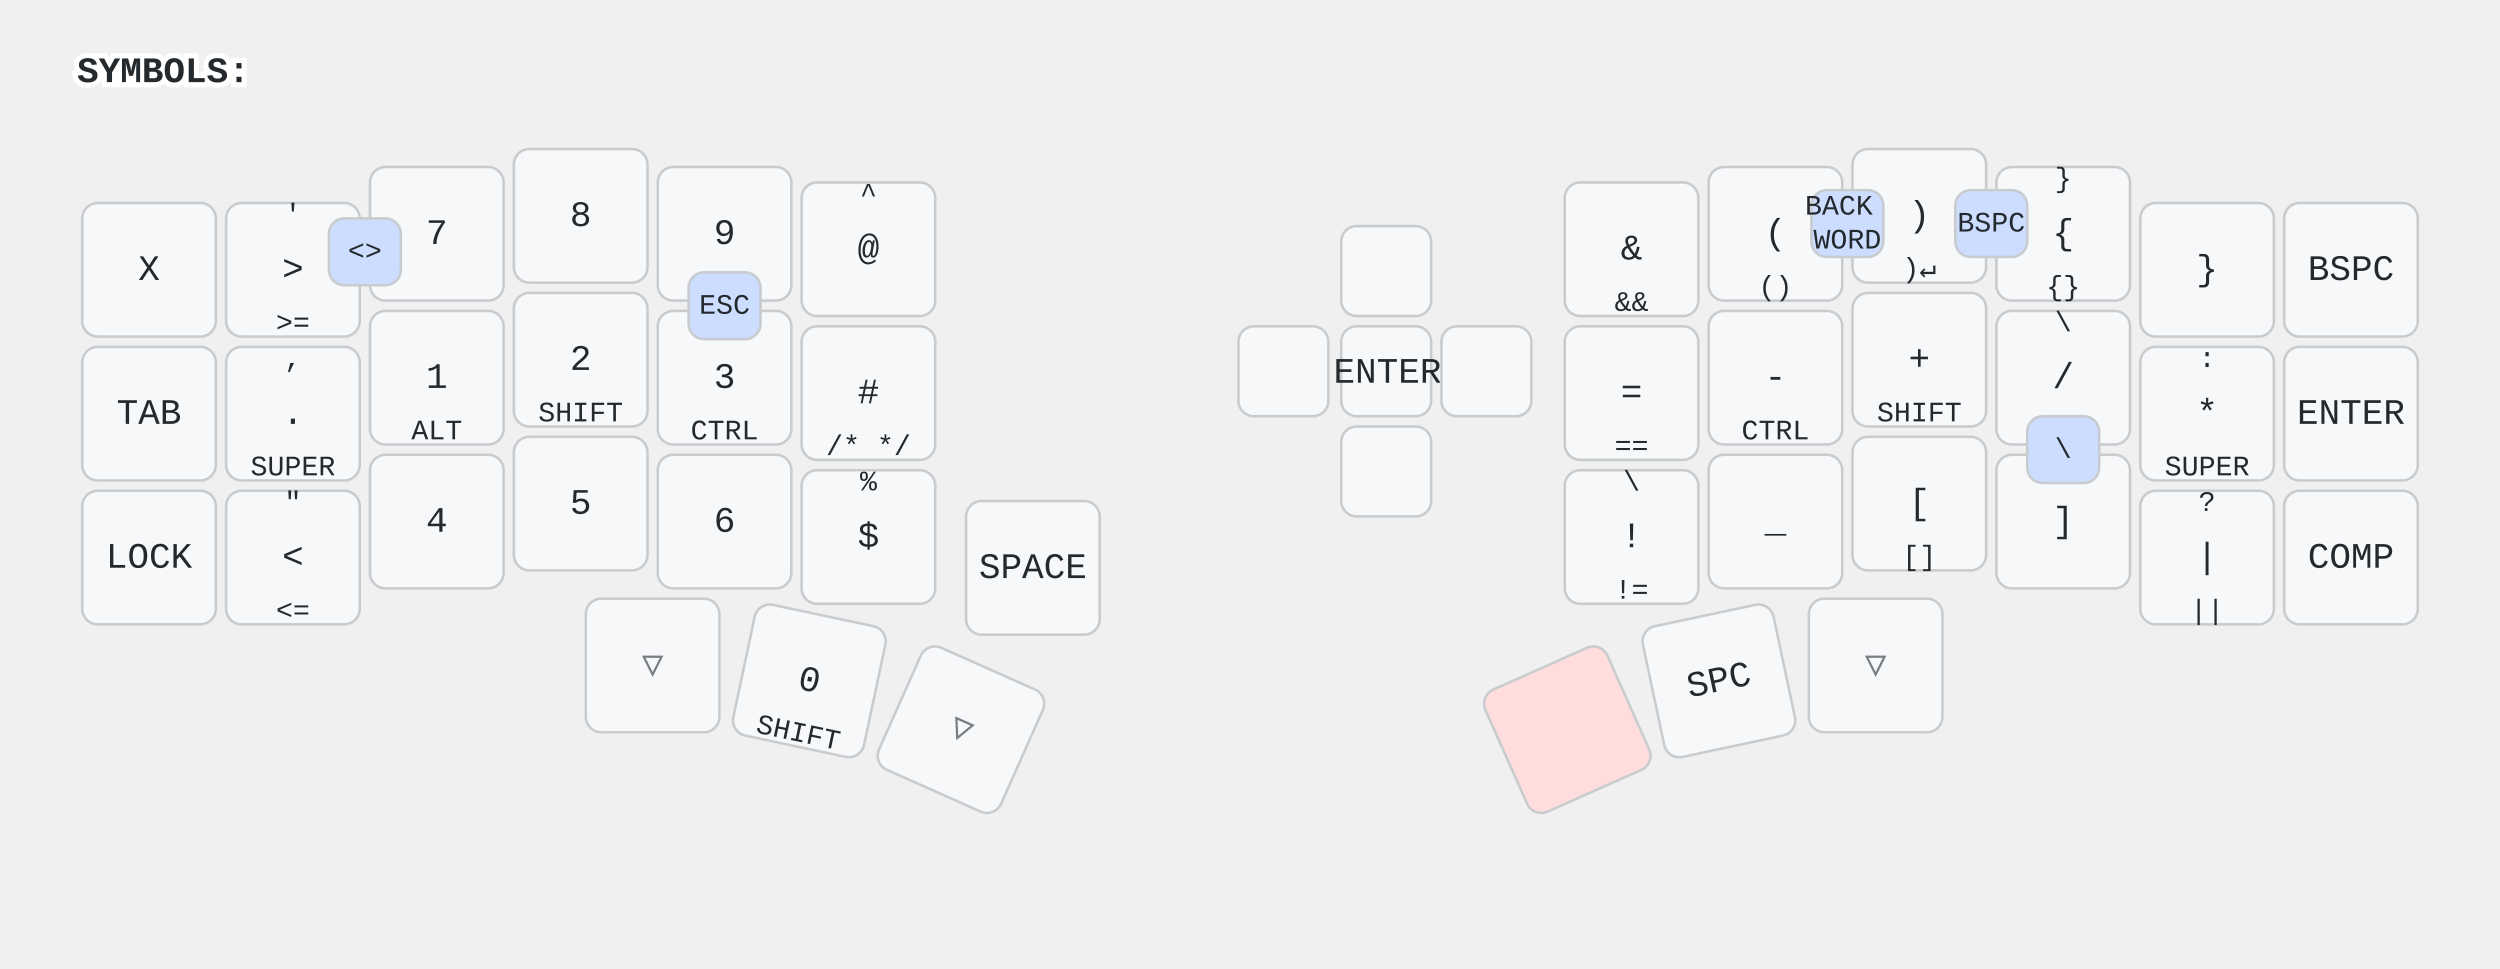
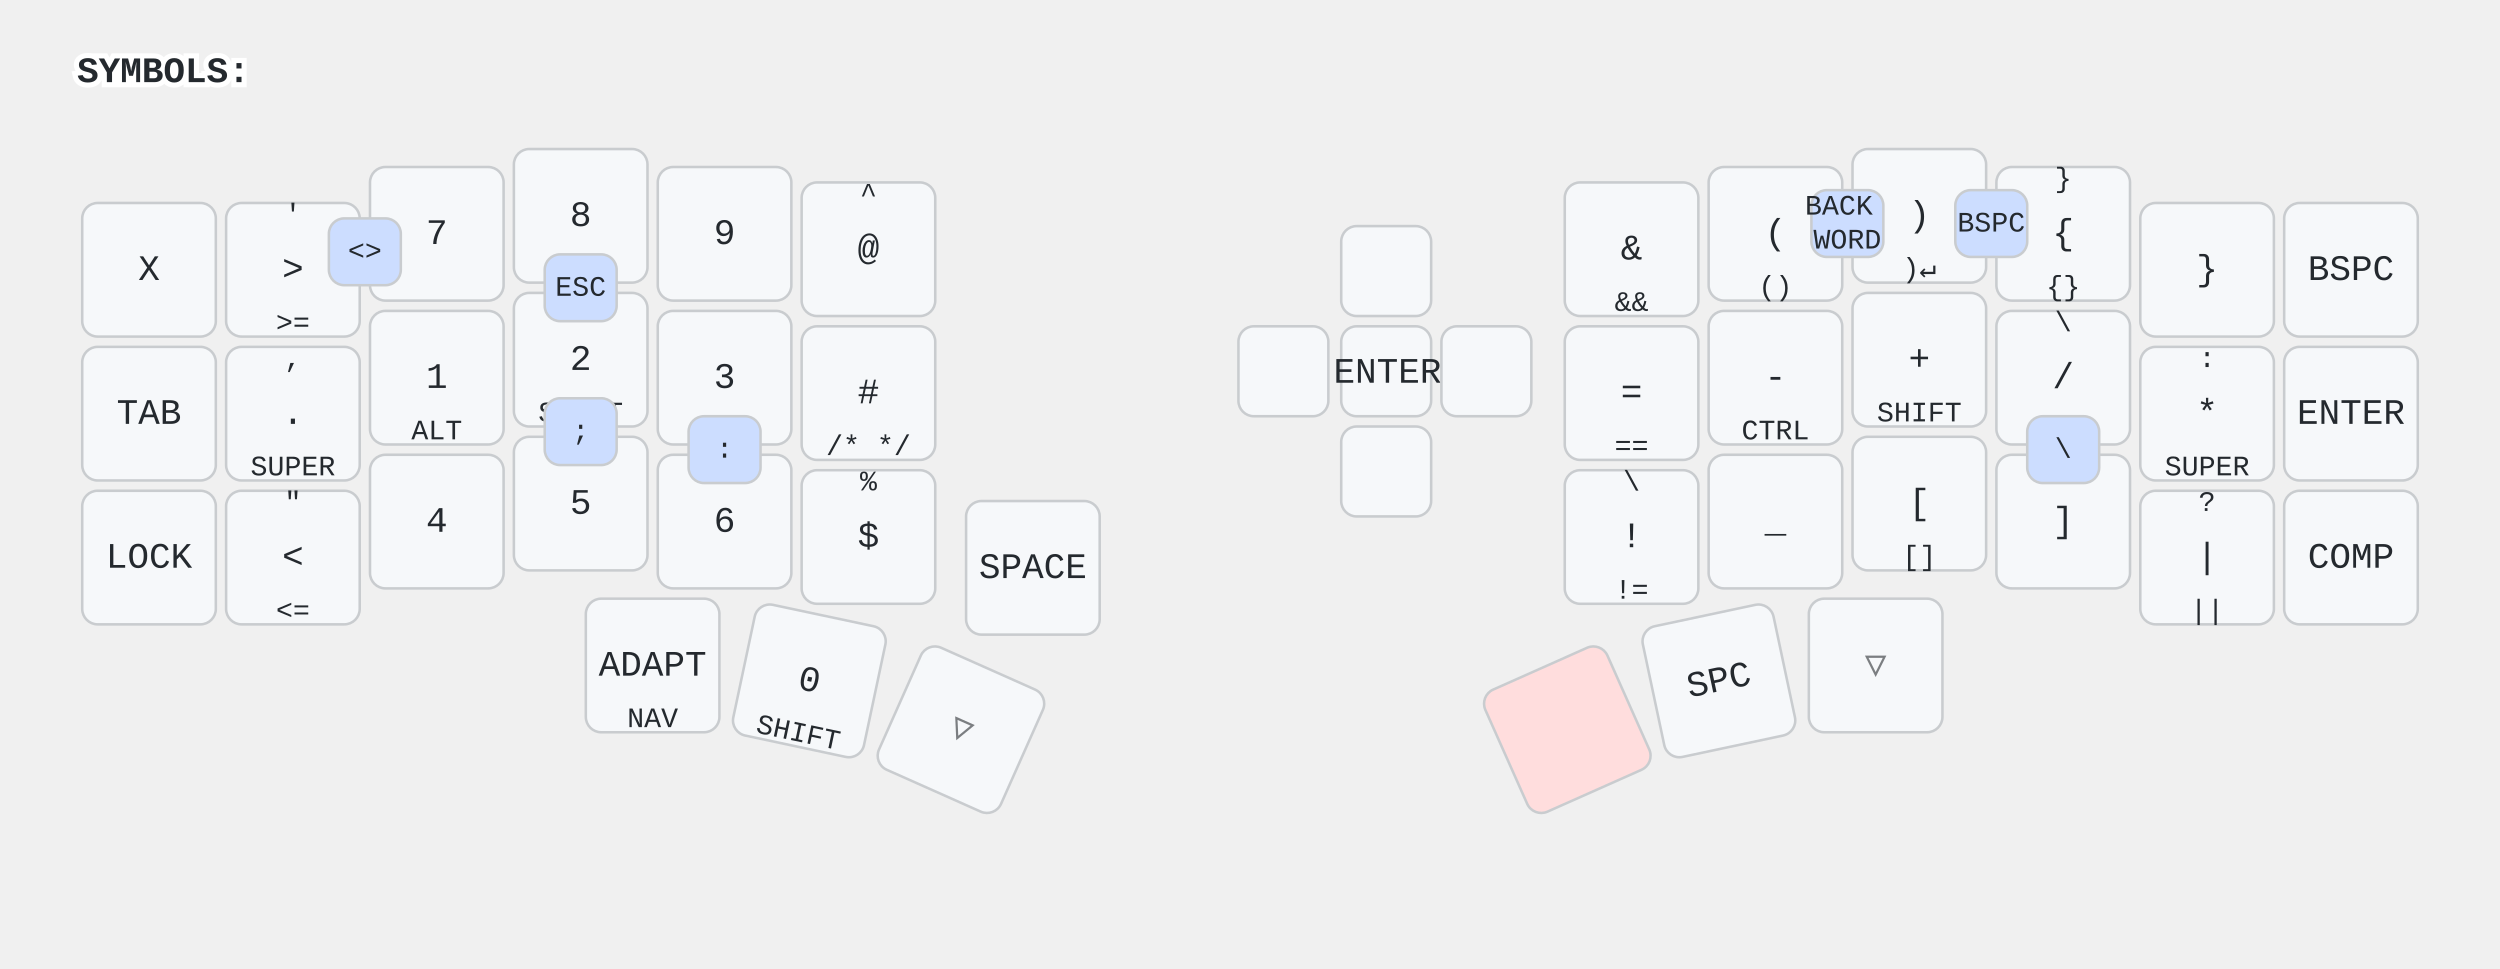
<svg xmlns="http://www.w3.org/2000/svg" xmlns:xlink="http://www.w3.org/1999/xlink" width="973" height="377" viewBox="0 0 973 377" class="keymap">
  <defs>/* start glyphs */
<svg id="mdi:arrow-down-bold">
      <svg id="mdi-arrow-down-bold" viewBox="0 0 24 24">
        <path d="M9,4H15V12H19.84L12,19.84L4.16,12H9V4Z" />
      </svg>
    </svg>
    <svg id="mdi:arrow-left-bold">
      <svg id="mdi-arrow-left-bold" viewBox="0 0 24 24">
        <path d="M20,9V15H12V19.84L4.16,12L12,4.16V9H20Z" />
      </svg>
    </svg>
    <svg id="mdi:arrow-right-bold">
      <svg id="mdi-arrow-right-bold" viewBox="0 0 24 24">
        <path d="M4,15V9H12V4.16L19.84,12L12,19.84V15H4Z" />
      </svg>
    </svg>
    <svg id="mdi:arrow-up-bold">
      <svg id="mdi-arrow-up-bold" viewBox="0 0 24 24">
        <path d="M15,20H9V12H4.16L12,4.16L19.84,12H15V20Z" />
      </svg>
    </svg>
    <svg id="mdi:menu-down">
      <svg id="mdi-menu-down" viewBox="0 0 24 24">
        <path d="M7,10L12,15L17,10H7Z" />
      </svg>
    </svg>
    <svg id="mdi:menu-left">
      <svg id="mdi-menu-left" viewBox="0 0 24 24">
        <path d="M14,7L9,12L14,17V7Z" />
      </svg>
    </svg>
    <svg id="mdi:menu-right">
      <svg id="mdi-menu-right" viewBox="0 0 24 24">
        <path d="M10,17L15,12L10,7V17Z" />
      </svg>
    </svg>
    <svg id="mdi:menu-up">
      <svg id="mdi-menu-up" viewBox="0 0 24 24">
        <path d="M7,15L12,10L17,15H7Z" />
      </svg>
    </svg>
    <svg id="mdi:mouse-left-click-outline">
      <svg id="mdi-mouse-left-click-outline" viewBox="0 0 24 24">
        <path d="M13 9V1.07C13.7 1.16 14.37 1.33 15 1.59C17.33 2.53 19.11 4.53 19.75 7C19.91 7.64 20 8.31 20 9H13M17.66 7C17.18 5.65 16.23 4.5 15 3.81V7H17.66M6 15V13H18V15C18 16.59 17.37 18.12 16.24 19.24C15.12 20.37 13.59 21 12 21C10.41 21 8.88 20.37 7.76 19.24C6.63 18.12 6 16.59 6 15M4 15C4 17.12 4.84 19.16 6.34 20.66C7.84 22.16 9.88 23 12 23C14.12 23 16.16 22.16 17.66 20.66C19.16 19.16 20 17.12 20 15V11H4V15M11 9V1.07C7.06 1.56 4 4.92 4 9H11Z" />
      </svg>
    </svg>
    <svg id="mdi:mouse-right-click-outline">
      <svg id="mdi-mouse-right-click-outline" viewBox="0 0 24 24">
        <path d="M13 9V1.07C16.94 1.56 20 4.92 20 9H13M11 9V1.07C10.3 1.16 9.63 1.33 9 1.59C6.67 2.53 4.89 4.53 4.25 7C4.09 7.64 4 8.31 4 9H11M6.34 7C6.82 5.65 7.78 4.5 9 3.81V7H6.34M6 15V13H18V15C18 16.59 17.37 18.12 16.24 19.24C15.12 20.37 13.59 21 12 21C10.41 21 8.88 20.37 7.76 19.24C6.63 18.12 6 16.59 6 15M4 15C4 17.12 4.84 19.16 6.34 20.66C7.84 22.16 9.88 23 12 23C14.12 23 16.16 22.16 17.66 20.66C19.16 19.16 20 17.12 20 15V11H4V15Z" />
      </svg>
    </svg>
    <svg id="mdi:mouse-scroll-wheel">
      <svg id="mdi-mouse-scroll-wheel" viewBox="0 0 24 24">
        <path d="M11 1.07C7.05 1.56 4 4.92 4 9H11V7.73C10.4 7.39 10 6.74 10 6V4C10 3.26 10.4 2.61 11 2.27V1.07M13 9V7.73C13.6 7.39 14 6.74 14 6V4C14 3.26 13.6 2.61 13 2.27V1.07C16.94 1.56 20 4.92 20 9H13M4 15C4 17.12 4.84 19.16 6.34 20.66C7.84 22.16 9.88 23 12 23C14.12 23 16.16 22.16 17.66 20.66C19.16 19.16 20 17.12 20 15V11H4V15M13 6V4C13 3.45 12.55 3 12 3C11.45 3 11 3.45 11 4V6C11 6.55 11.45 7 12 7C12.55 7 13 6.55 13 6Z" />
      </svg>
    </svg>
    <svg id="mdi:pan-down">
      <svg id="mdi-pan-down" viewBox="0 0 24 24">
        <path d="M12,10A2,2 0 0,0 10,12A2,2 0 0,0 12,14A2,2 0 0,0 14,12A2,2 0 0,0 12,10M8,17L12,21.5L16,17H8Z" />
      </svg>
    </svg>
    <svg id="mdi:pan-left">
      <svg id="mdi-pan-left" viewBox="0 0 24 24">
        <path d="M7,8L2.5,12L7,16V8M12,10A2,2 0 0,0 10,12A2,2 0 0,0 12,14A2,2 0 0,0 14,12A2,2 0 0,0 12,10Z" />
      </svg>
    </svg>
    <svg id="mdi:pan-right">
      <svg id="mdi-pan-right" viewBox="0 0 24 24">
        <path d="M17,8V16L21.5,12L17,8M12,10A2,2 0 0,0 10,12A2,2 0 0,0 12,14A2,2 0 0,0 14,12A2,2 0 0,0 12,10Z" />
      </svg>
    </svg>
    <svg id="mdi:pan-up">
      <svg id="mdi-pan-up" viewBox="0 0 24 24">
        <path d="M12,2.5L8,7H16L12,2.5M12,10A2,2 0 0,0 10,12A2,2 0 0,0 12,14A2,2 0 0,0 14,12A2,2 0 0,0 12,10Z" />
      </svg>
    </svg>
  </defs>/* end glyphs */
<style>/* inherit to force styles through use tags */
svg path {
    fill: inherit;
}

/* font and background color specifications */
svg.keymap {
    font-family: SFMono-Regular,Consolas,Liberation Mono,Menlo,monospace;
    font-size: 14px;
    font-kerning: normal;
    text-rendering: optimizeLegibility;
    fill: #24292e;
}

/* default key styling */
rect.key {
    fill: #f6f8fa;
}

rect.key, rect.combo {
    stroke: #c9cccf;
    stroke-width: 1;
}

/* default key side styling, only used is draw_key_sides is set */
rect.side {
    filter: brightness(90%);
}

/* color accent for combo boxes */
rect.combo, rect.combo-separate {
    fill: #cdf;
}

/* color accent for held keys */
rect.held, rect.combo.held {
    fill: #fdd;
}

/* color accent for ghost (optional) keys */
rect.ghost, rect.combo.ghost {
    stroke-dasharray: 4, 4;
    stroke-width: 2;
}

text {
    text-anchor: middle;
    dominant-baseline: middle;
}

/* styling for layer labels */
text.label {
    font-weight: bold;
    text-anchor: start;
    stroke: white;
    stroke-width: 4;
    paint-order: stroke;
}

/* styling for optional footer */
text.footer {
    text-anchor: end;
    dominant-baseline: auto;
    stroke: white;
    stroke-width: 4;
    paint-order: stroke;
}

- /* styling for combo tap, and key hold/shifted label text */
- text.combo, text.hold, text.shifted {
+ /* styling for combo tap, and key non-tap label text */
+ text.combo, text.hold, text.shifted, text.left, text.right {
    font-size: 11px;
}

text.hold {
    text-anchor: middle;
    dominant-baseline: auto;
}

text.shifted {
    text-anchor: middle;
    dominant-baseline: hanging;
}

+ text.left {
+     text-anchor: start;
+ }
+ 
+ text.right {
+     text-anchor: end;
+ }
+ 
text.layer-activator {
    text-decoration: underline;
}

/* styling for hold/shifted label text in combo box */
- text.combo.hold, text.combo.shifted {
+ text.combo.hold, text.combo.shifted, text.combo.left, text.combo.right {
    font-size: 8px;
}

/* lighter symbol for transparent keys */
text.trans {
    fill: #7b7e81;
}

/* styling for combo dendrons */
path.combo {
    stroke-width: 1;
    stroke: gray;
    fill: none;
}

/* Start Tabler Icons Cleanup */
/* cannot use height/width with glyphs */
.icon-tabler &gt; path {
    fill: inherit;
    stroke: inherit;
    stroke-width: 2;
}
/* hide tabler's default box */
.icon-tabler &gt; path[stroke="none"][fill="none"] {
    visibility: hidden;
}
/* End Tabler Icons Cleanup */
</style>
  <g transform="translate(30, 0)" class="layer-SYMBOLS">
    <text x="0" y="28" class="label" id="SYMBOLS">SYMBOLS:</text>
    <g transform="translate(0, 56)">
      <g transform="translate(28, 49)" class="key keypos-0">
        <rect rx="6" ry="6" x="-26" y="-26" width="52" height="52" class="key" />
        <text x="0" y="0" class="key tap">X</text>
      </g>
      <g transform="translate(84, 49)" class="key keypos-1">
        <rect rx="6" ry="6" x="-26" y="-26" width="52" height="52" class="key" />
        <text x="0" y="0" class="key tap">&gt;</text>
        <text x="0" y="24" class="key hold">&gt;=</text>
        <text x="0" y="-24" class="key shifted">'</text>
      </g>
      <g transform="translate(140, 35)" class="key keypos-2">
        <rect rx="6" ry="6" x="-26" y="-26" width="52" height="52" class="key" />
        <text x="0" y="0" class="key tap">7</text>
      </g>
      <g transform="translate(196, 28)" class="key keypos-3">
        <rect rx="6" ry="6" x="-26" y="-26" width="52" height="52" class="key" />
        <text x="0" y="0" class="key tap">8</text>
      </g>
      <g transform="translate(252, 35)" class="key keypos-4">
        <rect rx="6" ry="6" x="-26" y="-26" width="52" height="52" class="key" />
        <text x="0" y="0" class="key tap">9</text>
      </g>
      <g transform="translate(308, 41)" class="key keypos-5">
        <rect rx="6" ry="6" x="-26" y="-26" width="52" height="52" class="key" />
        <text x="0" y="0" class="key tap">@</text>
        <text x="0" y="-24" class="key shifted">^</text>
      </g>
      <g transform="translate(510, 50)" class="key keypos-6">
        <rect rx="6" ry="6" x="-18" y="-18" width="35" height="35" class="key" />
        <use href="#mdi:arrow-up-bold" xlink:href="#mdi:arrow-up-bold" x="-7" y="-7" height="14" width="14.0" class="key tap glyph mdi:arrow-up-bold" />
      </g>
      <g transform="translate(605, 41)" class="key keypos-7">
        <rect rx="6" ry="6" x="-26" y="-26" width="52" height="52" class="key" />
        <text x="0" y="0" class="key tap">&amp;</text>
        <text x="0" y="24" class="key hold">&amp;&amp;</text>
      </g>
      <g transform="translate(661, 35)" class="key keypos-8">
        <rect rx="6" ry="6" x="-26" y="-26" width="52" height="52" class="key" />
        <text x="0" y="0" class="key tap">(</text>
        <text x="0" y="24" class="key hold">()</text>
      </g>
      <g transform="translate(717, 28)" class="key keypos-9">
        <rect rx="6" ry="6" x="-26" y="-26" width="52" height="52" class="key" />
        <text x="0" y="0" class="key tap">)</text>
        <text x="0" y="24" class="key hold">)↵</text>
      </g>
      <g transform="translate(773, 35)" class="key keypos-10">
        <rect rx="6" ry="6" x="-26" y="-26" width="52" height="52" class="key" />
        <text x="0" y="0" class="key tap">{</text>
        <text x="0" y="24" class="key hold">{}</text>
        <text x="0" y="-24" class="key shifted">}</text>
      </g>
      <g transform="translate(829, 49)" class="key keypos-11">
        <rect rx="6" ry="6" x="-26" y="-26" width="52" height="52" class="key" />
        <text x="0" y="0" class="key tap">}</text>
      </g>
      <g transform="translate(885, 49)" class="key keypos-12">
        <rect rx="6" ry="6" x="-26" y="-26" width="52" height="52" class="key" />
        <text x="0" y="0" class="key tap">BSPC</text>
      </g>
      <g transform="translate(28, 105)" class="key keypos-13">
        <rect rx="6" ry="6" x="-26" y="-26" width="52" height="52" class="key" />
        <text x="0" y="0" class="key tap">TAB</text>
      </g>
      <g transform="translate(84, 105)" class="key keypos-14">
        <rect rx="6" ry="6" x="-26" y="-26" width="52" height="52" class="key" />
        <text x="0" y="0" class="key tap">.</text>
        <text x="0" y="24" class="key hold">SUPER</text>
        <text x="0" y="-24" class="key shifted">,</text>
      </g>
      <g transform="translate(140, 91)" class="key keypos-15">
        <rect rx="6" ry="6" x="-26" y="-26" width="52" height="52" class="key" />
        <text x="0" y="0" class="key tap">1</text>
        <text x="0" y="24" class="key hold">ALT</text>
      </g>
      <g transform="translate(196, 84)" class="key keypos-16">
        <rect rx="6" ry="6" x="-26" y="-26" width="52" height="52" class="key" />
        <text x="0" y="0" class="key tap">2</text>
        <text x="0" y="24" class="key hold">SHIFT</text>
      </g>
      <g transform="translate(252, 91)" class="key keypos-17">
        <rect rx="6" ry="6" x="-26" y="-26" width="52" height="52" class="key" />
        <text x="0" y="0" class="key tap">3</text>
        <text x="0" y="24" class="key hold">CTRL</text>
      </g>
      <g transform="translate(308, 97)" class="key keypos-18">
        <rect rx="6" ry="6" x="-26" y="-26" width="52" height="52" class="key" />
        <text x="0" y="0" class="key tap">#</text>
        <text x="0" y="24" class="key hold">/* */</text>
      </g>
      <g transform="translate(470, 89)" class="key keypos-19">
        <rect rx="6" ry="6" x="-18" y="-18" width="35" height="35" class="key" />
        <use href="#mdi:arrow-left-bold" xlink:href="#mdi:arrow-left-bold" x="-7" y="-7" height="14" width="14.0" class="key tap glyph mdi:arrow-left-bold" />
      </g>
      <g transform="translate(510, 89)" class="key keypos-20">
        <rect rx="6" ry="6" x="-18" y="-18" width="35" height="35" class="key" />
        <text x="0" y="0" class="key tap">ENTER</text>
      </g>
      <g transform="translate(549, 89)" class="key keypos-21">
        <rect rx="6" ry="6" x="-18" y="-18" width="35" height="35" class="key" />
        <use href="#mdi:arrow-right-bold" xlink:href="#mdi:arrow-right-bold" x="-7" y="-7" height="14" width="14.0" class="key tap glyph mdi:arrow-right-bold" />
      </g>
      <g transform="translate(605, 97)" class="key keypos-22">
        <rect rx="6" ry="6" x="-26" y="-26" width="52" height="52" class="key" />
        <text x="0" y="0" class="key tap">=</text>
        <text x="0" y="24" class="key hold">==</text>
      </g>
      <g transform="translate(661, 91)" class="key keypos-23">
        <rect rx="6" ry="6" x="-26" y="-26" width="52" height="52" class="key" />
        <text x="0" y="0" class="key tap">-</text>
        <text x="0" y="24" class="key hold">CTRL</text>
      </g>
      <g transform="translate(717, 84)" class="key keypos-24">
        <rect rx="6" ry="6" x="-26" y="-26" width="52" height="52" class="key" />
        <text x="0" y="0" class="key tap">+</text>
        <text x="0" y="24" class="key hold">SHIFT</text>
      </g>
      <g transform="translate(773, 91)" class="key keypos-25">
        <rect rx="6" ry="6" x="-26" y="-26" width="52" height="52" class="key" />
        <text x="0" y="0" class="key tap">/</text>
        <text x="0" y="24" class="key hold">ALT</text>
        <text x="0" y="-24" class="key shifted">\</text>
      </g>
      <g transform="translate(829, 105)" class="key keypos-26">
        <rect rx="6" ry="6" x="-26" y="-26" width="52" height="52" class="key" />
        <text x="0" y="0" class="key tap">*</text>
        <text x="0" y="24" class="key hold">SUPER</text>
        <text x="0" y="-24" class="key shifted">:</text>
      </g>
      <g transform="translate(885, 105)" class="key keypos-27">
        <rect rx="6" ry="6" x="-26" y="-26" width="52" height="52" class="key" />
        <text x="0" y="0" class="key tap">ENTER</text>
      </g>
      <g transform="translate(28, 161)" class="key keypos-28">
        <rect rx="6" ry="6" x="-26" y="-26" width="52" height="52" class="key" />
        <text x="0" y="0" class="key tap">LOCK</text>
      </g>
      <g transform="translate(84, 161)" class="key keypos-29">
        <rect rx="6" ry="6" x="-26" y="-26" width="52" height="52" class="key" />
        <text x="0" y="0" class="key tap">&lt;</text>
        <text x="0" y="24" class="key hold">&lt;=</text>
        <text x="0" y="-24" class="key shifted">"</text>
      </g>
      <g transform="translate(140, 147)" class="key keypos-30">
        <rect rx="6" ry="6" x="-26" y="-26" width="52" height="52" class="key" />
        <text x="0" y="0" class="key tap">4</text>
      </g>
      <g transform="translate(196, 140)" class="key keypos-31">
        <rect rx="6" ry="6" x="-26" y="-26" width="52" height="52" class="key" />
        <text x="0" y="0" class="key tap">5</text>
      </g>
      <g transform="translate(252, 147)" class="key keypos-32">
        <rect rx="6" ry="6" x="-26" y="-26" width="52" height="52" class="key" />
        <text x="0" y="0" class="key tap">6</text>
      </g>
      <g transform="translate(308, 153)" class="key keypos-33">
        <rect rx="6" ry="6" x="-26" y="-26" width="52" height="52" class="key" />
        <text x="0" y="0" class="key tap">$</text>
        <text x="0" y="-24" class="key shifted">%</text>
      </g>
      <g transform="translate(372, 165)" class="key keypos-34">
        <rect rx="6" ry="6" x="-26" y="-26" width="52" height="52" class="key" />
        <text x="0" y="0" class="key tap">SPACE</text>
      </g>
      <g transform="translate(510, 128)" class="key keypos-35">
        <rect rx="6" ry="6" x="-18" y="-18" width="35" height="35" class="key" />
        <use href="#mdi:arrow-down-bold" xlink:href="#mdi:arrow-down-bold" x="-7" y="-7" height="14" width="14.0" class="key tap glyph mdi:arrow-down-bold" />
      </g>
      <g transform="translate(605, 153)" class="key keypos-36">
        <rect rx="6" ry="6" x="-26" y="-26" width="52" height="52" class="key" />
        <text x="0" y="0" class="key tap">!</text>
        <text x="0" y="24" class="key hold">!=</text>
        <text x="0" y="-24" class="key shifted">\</text>
      </g>
      <g transform="translate(661, 147)" class="key keypos-37">
        <rect rx="6" ry="6" x="-26" y="-26" width="52" height="52" class="key" />
        <text x="0" y="0" class="key tap">_</text>
      </g>
      <g transform="translate(717, 140)" class="key keypos-38">
        <rect rx="6" ry="6" x="-26" y="-26" width="52" height="52" class="key" />
        <text x="0" y="0" class="key tap">[</text>
        <text x="0" y="24" class="key hold">[]</text>
      </g>
      <g transform="translate(773, 147)" class="key keypos-39">
        <rect rx="6" ry="6" x="-26" y="-26" width="52" height="52" class="key" />
        <text x="0" y="0" class="key tap">]</text>
      </g>
      <g transform="translate(829, 161)" class="key keypos-40">
        <rect rx="6" ry="6" x="-26" y="-26" width="52" height="52" class="key" />
        <text x="0" y="0" class="key tap">|</text>
        <text x="0" y="24" class="key hold">||</text>
        <text x="0" y="-24" class="key shifted">?</text>
      </g>
      <g transform="translate(885, 161)" class="key keypos-41">
        <rect rx="6" ry="6" x="-26" y="-26" width="52" height="52" class="key" />
        <text x="0" y="0" class="key tap">COMP</text>
      </g>
-       <g transform="translate(224, 203)" class="key trans keypos-42">
-         <rect rx="6" ry="6" x="-26" y="-26" width="52" height="52" class="key trans" />
-         <text x="0" y="0" class="key trans tap">▽</text>
+       <g transform="translate(224, 203)" class="key keypos-42">
+         <rect rx="6" ry="6" x="-26" y="-26" width="52" height="52" class="key" />
+         <text x="0" y="0" class="key tap">ADAPT</text>
+         <text x="0" y="24" class="key hold">NAV</text>
      </g>
      <g transform="translate(285, 209) rotate(12.0)" class="key keypos-43">
        <rect rx="6" ry="6" x="-26" y="-26" width="52" height="52" class="key" />
        <text x="0" y="0" class="key tap">0</text>
        <text x="0" y="24" class="key hold">SHIFT</text>
      </g>
      <g transform="translate(344, 228) rotate(24.0)" class="key trans keypos-44">
        <rect rx="6" ry="6" x="-26" y="-26" width="52" height="52" class="key trans" />
        <text x="0" y="0" class="key trans tap">▽</text>
      </g>
      <g transform="translate(580, 228) rotate(-24.0)" class="key held keypos-45">
        <rect rx="6" ry="6" x="-26" y="-26" width="52" height="52" class="key held" />
      </g>
      <g transform="translate(639, 209) rotate(-12.0)" class="key keypos-46">
        <rect rx="6" ry="6" x="-26" y="-26" width="52" height="52" class="key" />
        <text x="0" y="0" class="key tap">SPC</text>
      </g>
      <g transform="translate(700, 203)" class="key trans keypos-47">
        <rect rx="6" ry="6" x="-26" y="-26" width="52" height="52" class="key trans" />
        <text x="0" y="0" class="key trans tap">▽</text>
      </g>
      <g class="combo combopos-0">
+         <rect rx="6" ry="6" x="238" y="106" width="28" height="26" class="combo" />
+         <text x="252" y="119" class="combo tap">:</text>
+       </g>
+       <g class="combo combopos-1">
+         <rect rx="6" ry="6" x="182" y="99" width="28" height="26" class="combo" />
+         <text x="196" y="112" class="combo tap">;</text>
+       </g>
+       <g class="combo combopos-2">
        <rect rx="6" ry="6" x="759" y="106" width="28" height="26" class="combo" />
        <text x="773" y="119" class="combo tap">\</text>
      </g>
-       <g class="combo combopos-1">
+       <g class="combo combopos-3">
        <rect rx="6" ry="6" x="98" y="29" width="28" height="26" class="combo" />
        <text x="112" y="42" class="combo tap">&lt;&gt;</text>
      </g>
-       <g class="combo combopos-2">
+       <g class="combo combopos-4">
        <rect rx="6" ry="6" x="675" y="18" width="28" height="26" class="combo" />
        <text x="689" y="31" class="combo tap">
          <tspan x="689" dy="-0.6em">BACK</tspan>
          <tspan x="689" dy="1.2em">WORD</tspan>
        </text>
      </g>
-       <g class="combo combopos-3">
+       <g class="combo combopos-5">
        <rect rx="6" ry="6" x="731" y="18" width="28" height="26" class="combo" />
        <text x="745" y="31" class="combo tap">BSPC</text>
      </g>
-       <g class="combo combopos-4">
-         <rect rx="6" ry="6" x="238" y="50" width="28" height="26" class="combo" />
-         <text x="252" y="63" class="combo tap">ESC</text>
+       <g class="combo combopos-6">
+         <rect rx="6" ry="6" x="182" y="43" width="28" height="26" class="combo" />
+         <text x="196" y="56" class="combo tap">ESC</text>
      </g>
    </g>
  </g>
</svg>
